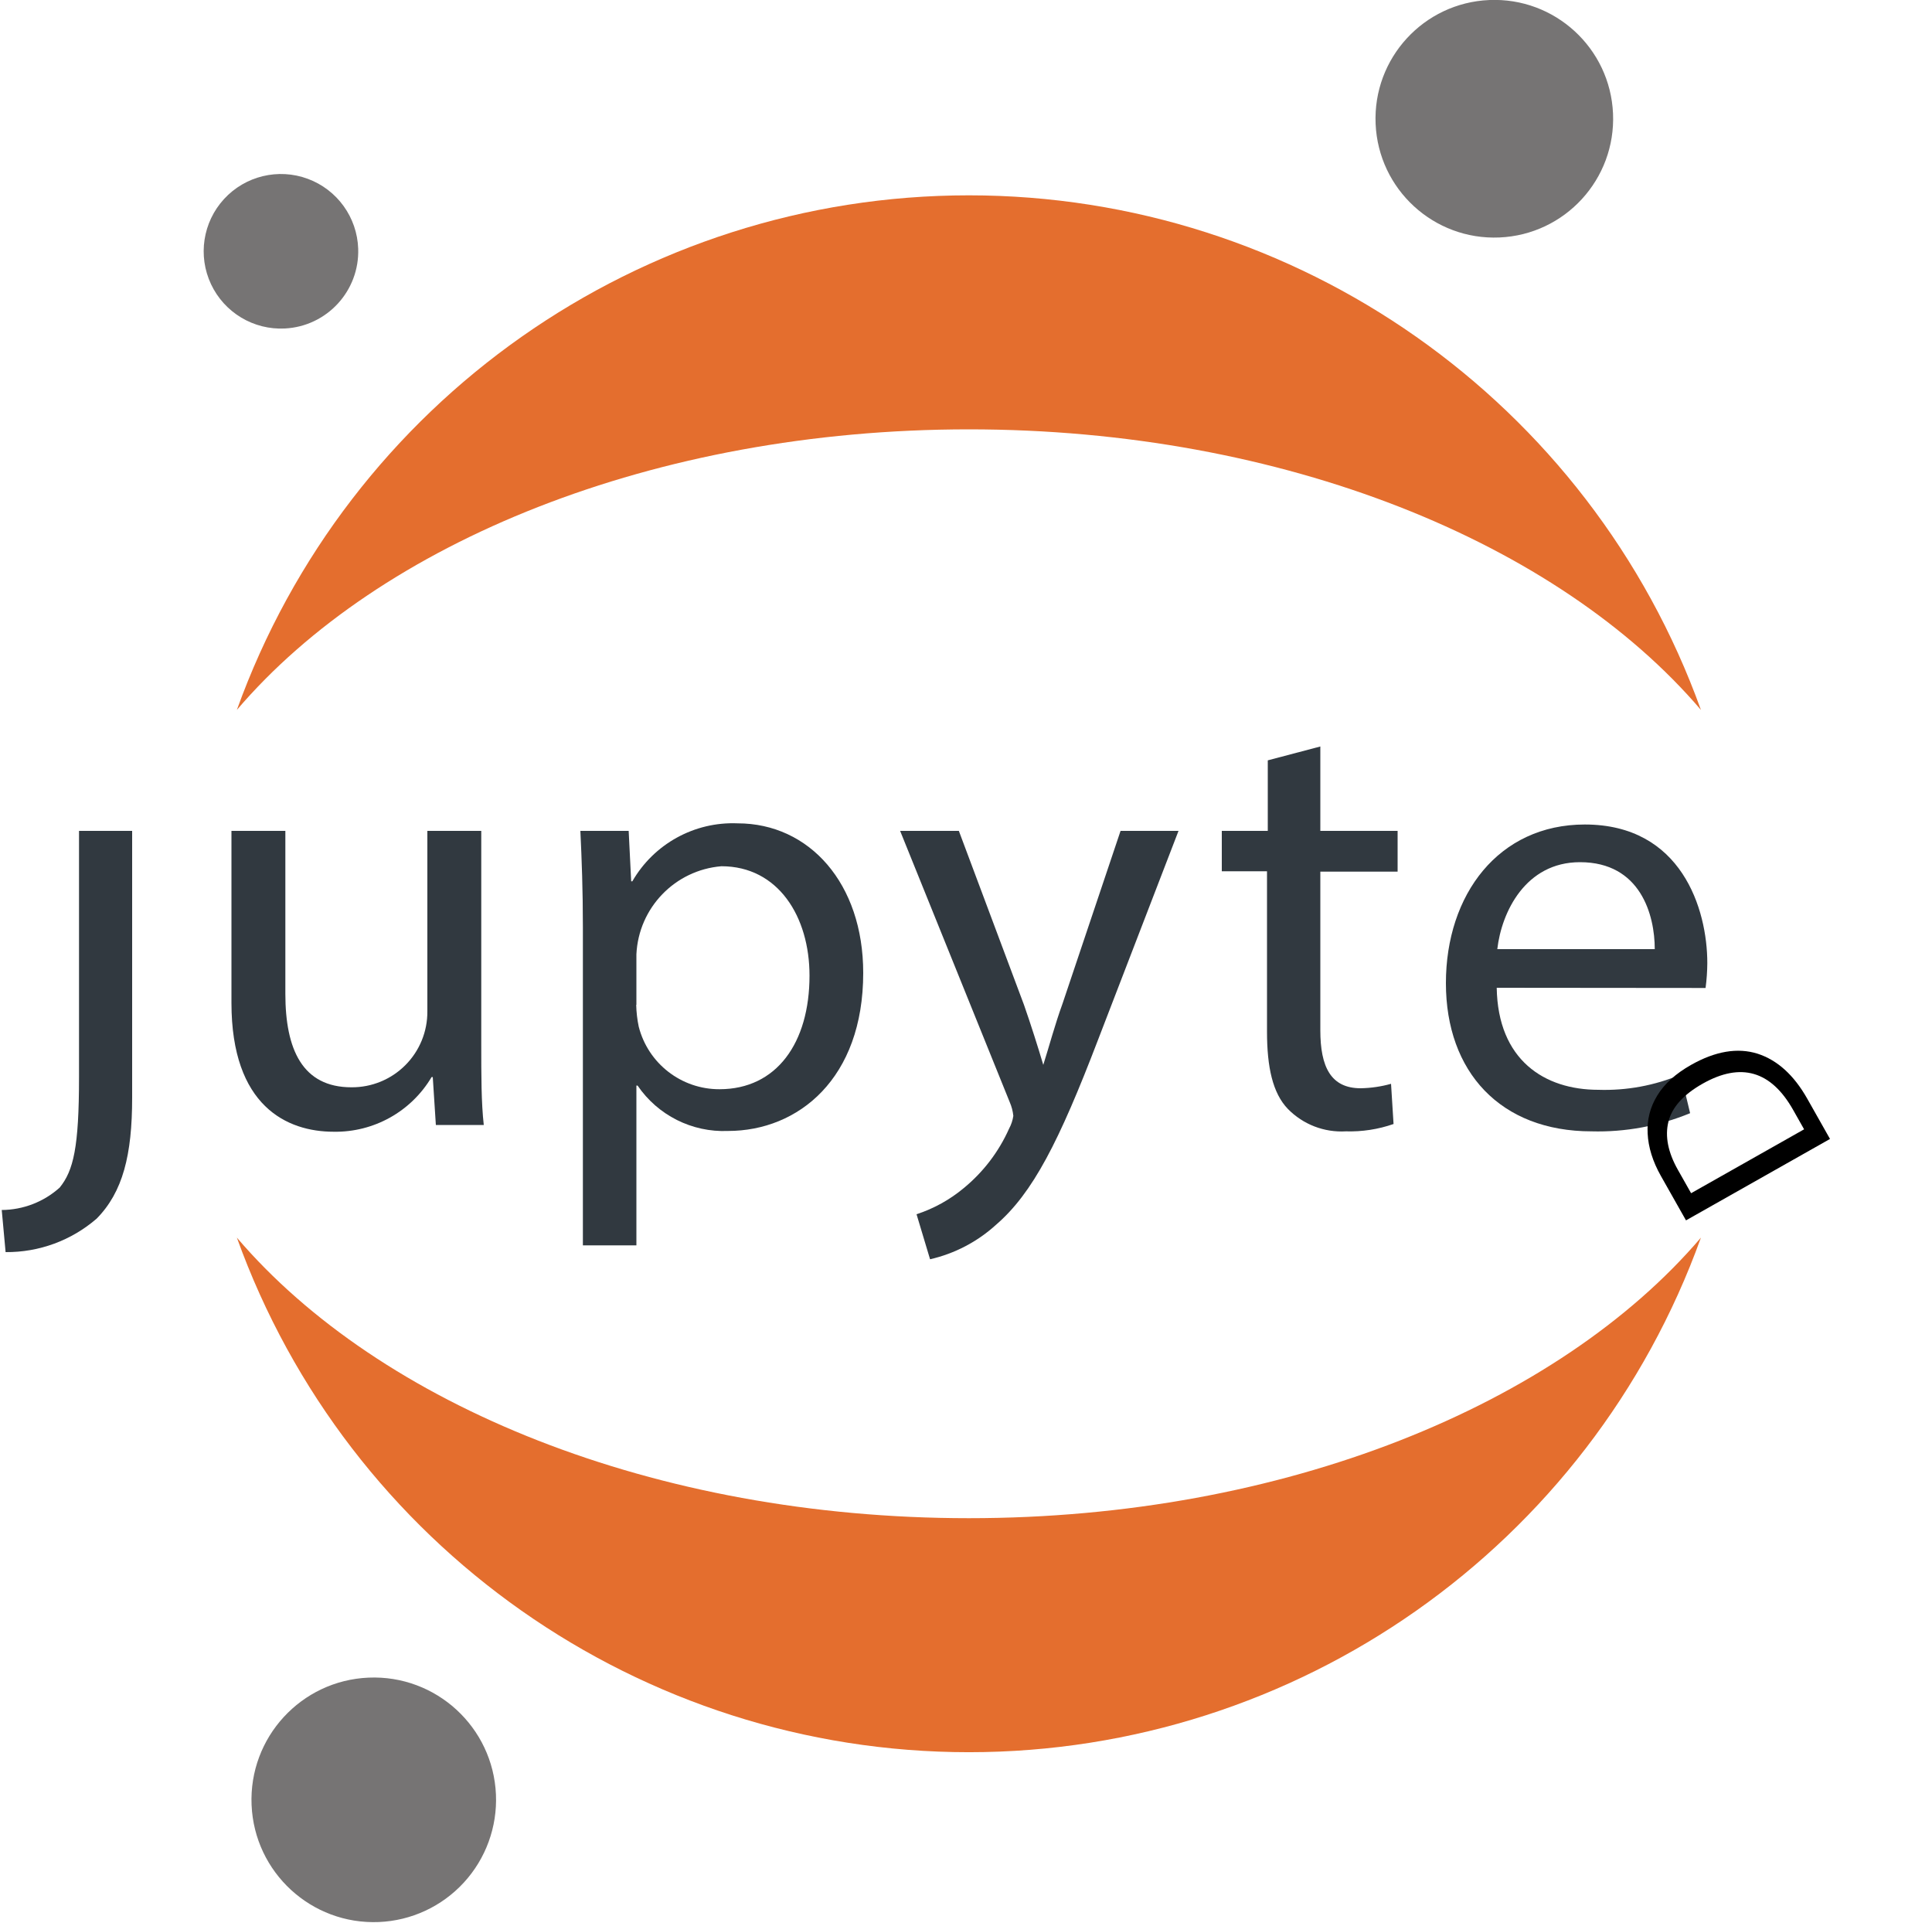
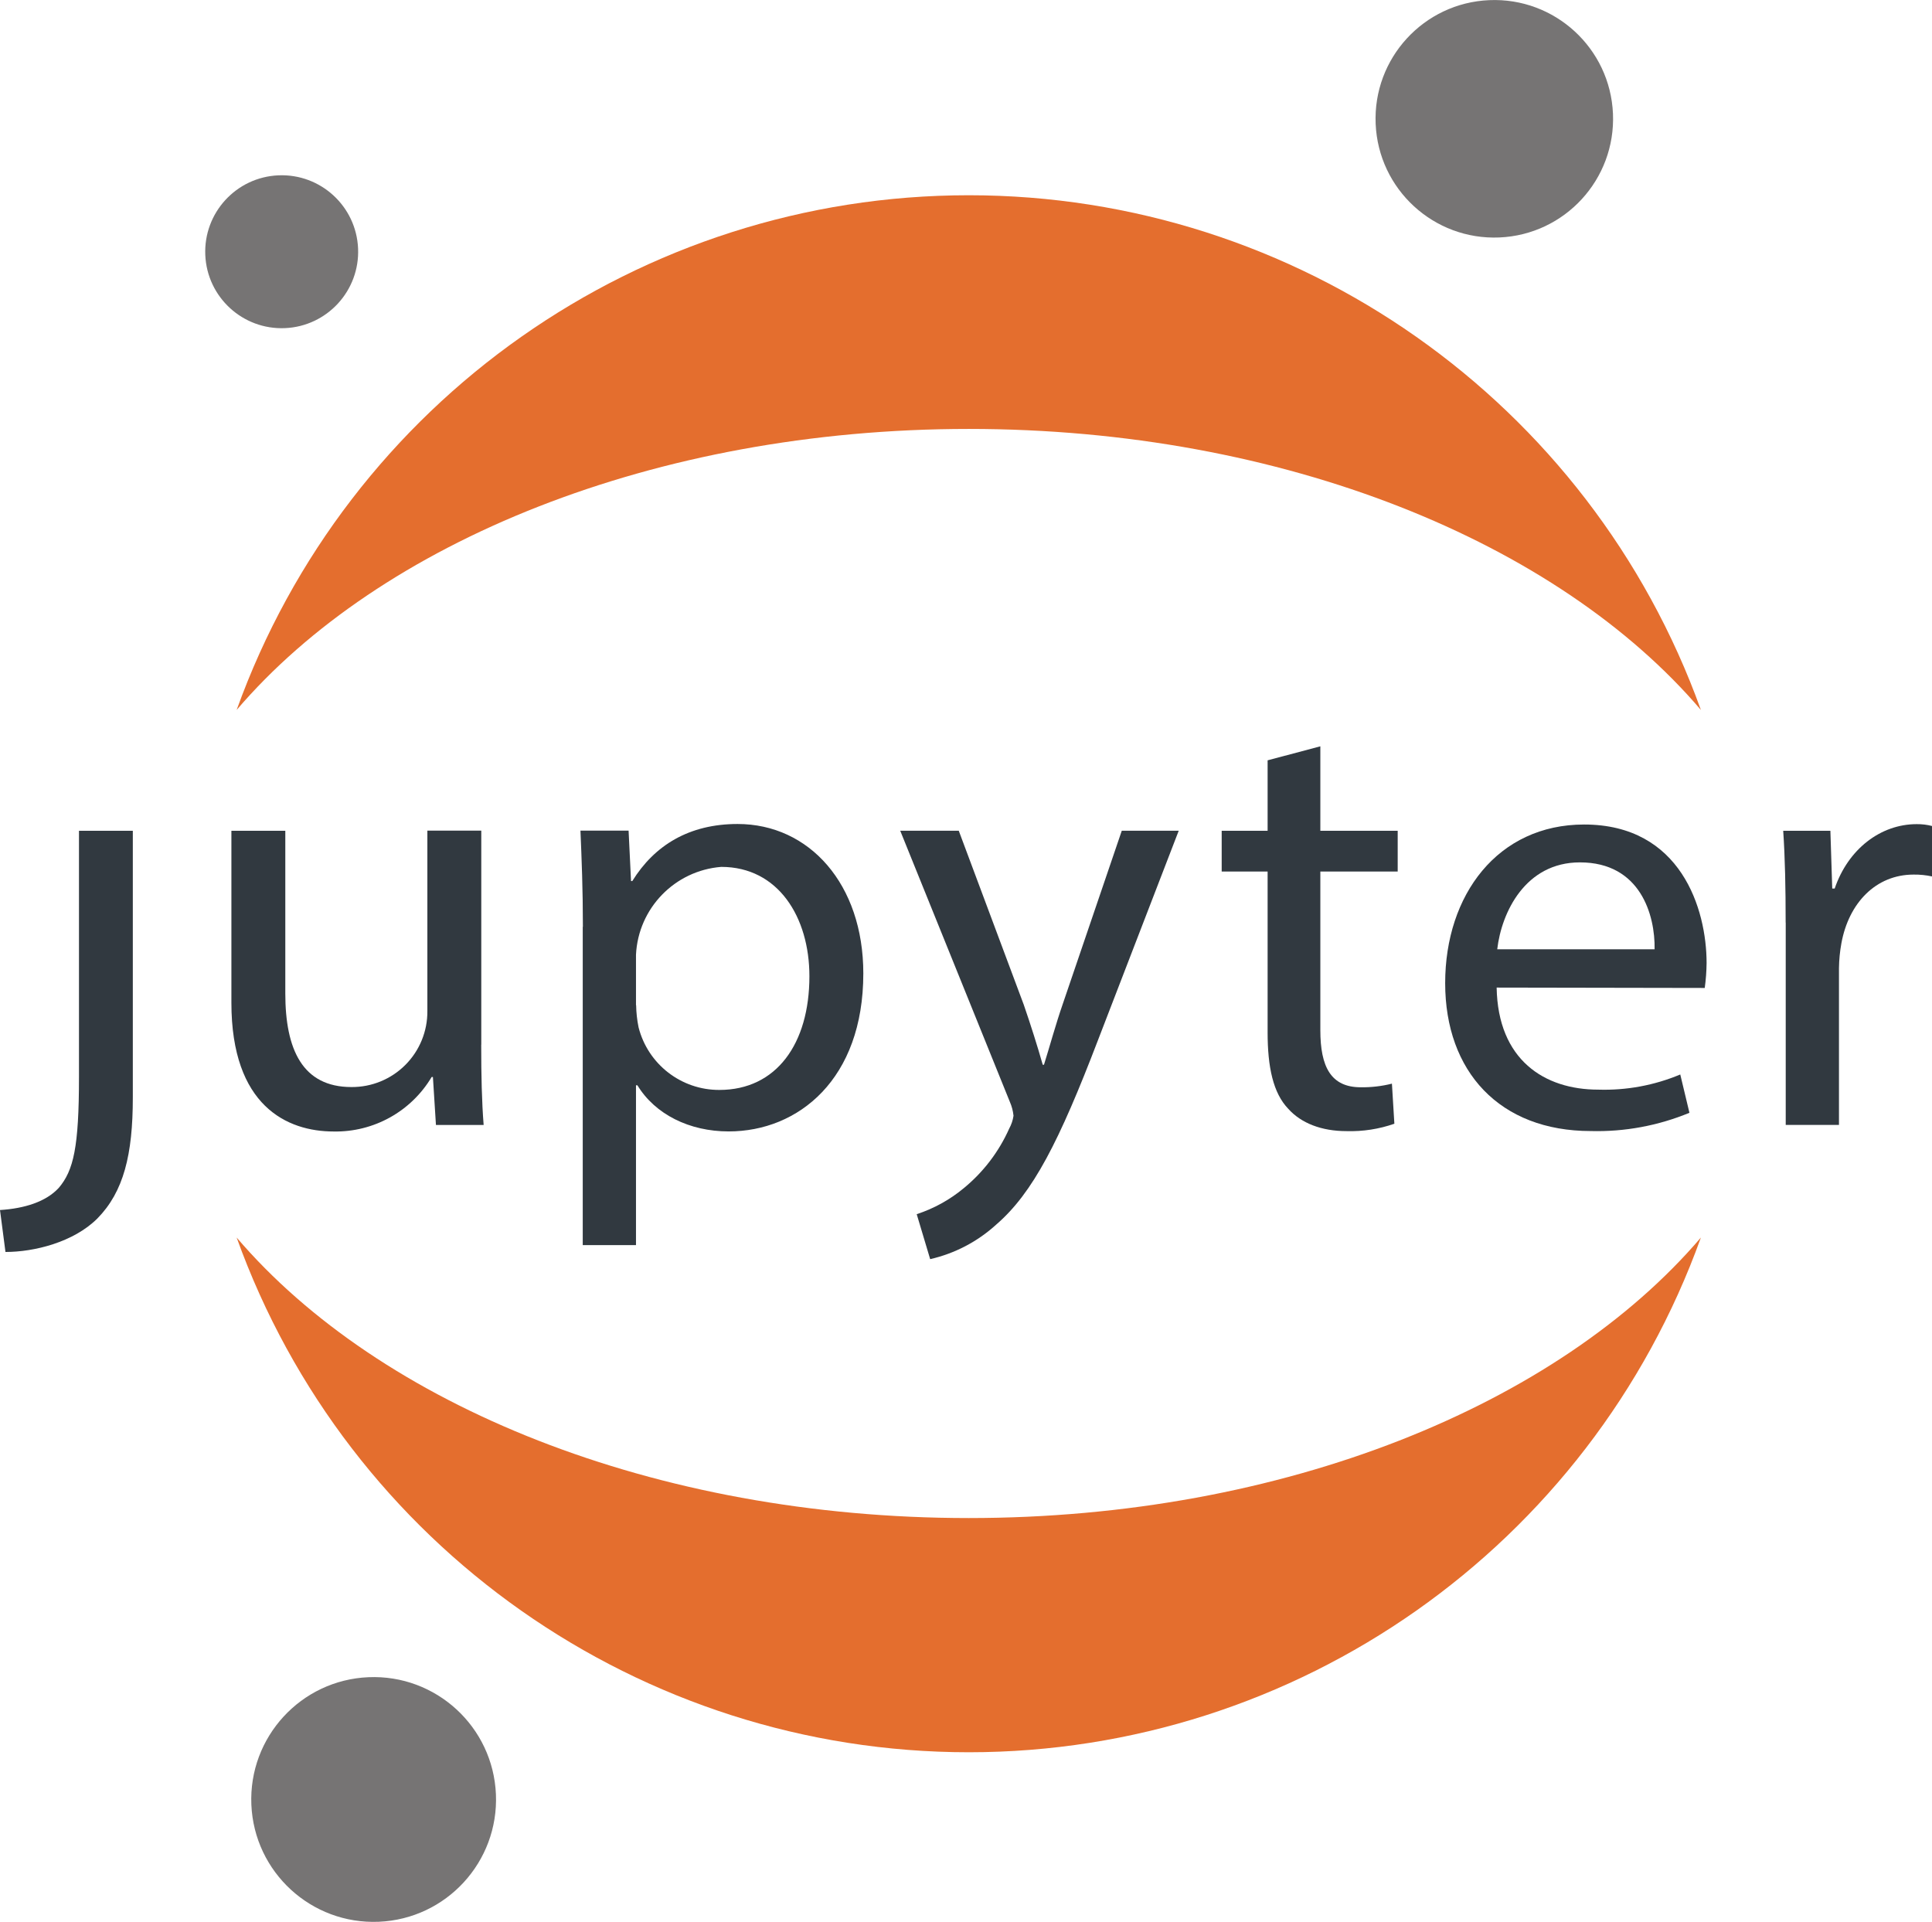
- <svg xmlns="http://www.w3.org/2000/svg" viewBox="0 0 100 99.48">
+ <svg xmlns="http://www.w3.org/2000/svg" viewBox="0 0 261.25 259.88">
  <defs>
-     <style>.cls-1{fill:#e46e2e;}.cls-2{fill:#767474;}.cls-3{fill:#313940;}.cls-4{font-size:12px;font-family:MyriadPro-Regular, Myriad Pro;}</style>
+     <style>.cls-1{fill:#e46e2e;}.cls-2{fill:#767474;}.cls-3{fill:#313940;}</style>
  </defs>
  <g id="Layer_2" data-name="Layer 2">
    <g id="Layer_1-2" data-name="Layer 1">
      <g id="Page-1">
        <g id="Artboard">
          <g id="Group-Copy-4-_-Group-_-Group-Copy" data-name="Group-Copy-4-+-Group-+-Group-Copy">
            <g id="Group-Copy-4">
-               <path id="Fill-9" class="cls-1" d="M50.15,78.57c-16.3,0-30.5-5.86-37.89-14.52a40.27,40.27,0,0,0,75.78,0c-7.39,8.66-21.59,14.52-37.89,14.52" />
-               <path id="Fill-10" class="cls-1" d="M50.15,22.22c16.3,0,30.5,5.86,37.89,14.52a40.27,40.27,0,0,0-75.78,0c7.39-8.66,21.59-14.52,37.89-14.52" />
-               <path id="Fill-11" class="cls-2" d="M19.61,99.47a6.33,6.33,0,1,1,6.06-6.6A6.33,6.33,0,0,1,19.61,99.47Z" />
-               <path id="Fill-12" class="cls-2" d="M14.75,17a4,4,0,1,1,3.79-4.13A4,4,0,0,1,14.75,17Z" />
-               <path id="Fill-8" class="cls-2" d="M77.61,12.29a6.15,6.15,0,1,1,5.88-6.41A6.15,6.15,0,0,1,77.61,12.29Z" />
+               <path id="Fill-9" class="cls-1" d="M131,205.27c-42.59,0-79.68-15.31-99-37.93a105.21,105.21,0,0,0,198,0c-19.31,22.62-56.39,37.93-99,37.93" />
+               <path id="Fill-10" class="cls-1" d="M131,58C173.62,58,210.7,73.35,230,96A105.21,105.21,0,0,0,32,96C51.35,73.35,88.44,58,131,58" />
+               <path id="Fill-11" class="cls-2" d="M51.23,259.86a16.55,16.55,0,1,1,15.83-17.24A16.55,16.55,0,0,1,51.23,259.86Z" />
+               <path id="Fill-12" class="cls-2" d="M38.53,44.37a10.34,10.34,0,1,1,9.89-10.78A10.34,10.34,0,0,1,38.53,44.37Z" />
+               <path id="Fill-8" class="cls-2" d="M202.75,32.11a16.06,16.06,0,1,1,15.36-16.73A16.06,16.06,0,0,1,202.75,32.11Z" />
              <g id="Group-Copy">
-                 <path id="Fill-1" class="cls-3" d="M4.09,55.74c0,3.65-.29,4.84-1,5.72a4.53,4.53,0,0,1-3,1.16L.29,64.8A7.11,7.11,0,0,0,5,63.07c1.36-1.38,1.84-3.3,1.84-6.26V43H4.09V55.74" />
-                 <path id="Fill-2" class="cls-3" d="M24.91,54.07c0,1.57,0,3,.13,4.15H22.56l-.16-2.48h-.06a5.78,5.78,0,0,1-5.07,2.83c-2.41,0-5.29-1.32-5.29-6.67V43h2.79v8.43c0,2.89.89,4.84,3.42,4.84a3.9,3.9,0,0,0,3.93-3.93V43h2.79V54.07" />
-                 <path id="Fill-3" class="cls-3" d="M30.17,48c0-1.95-.06-3.52-.13-5h2.5l.13,2.61h.06a6,6,0,0,1,5.45-3c3.71,0,6.5,3.11,6.5,7.74,0,5.47-3.36,8.18-7,8.18A5.39,5.39,0,0,1,33,56.18h-.06v8.27H30.17V48ZM32.93,52a6.17,6.17,0,0,0,.13,1.13,4.3,4.3,0,0,0,4.18,3.24c2.95,0,4.66-2.39,4.66-5.88,0-3.05-1.62-5.66-4.56-5.66a4.8,4.8,0,0,0-4.4,4.56V52Z" />
-                 <path id="Fill-4" class="cls-3" d="M49.63,43,53,52c.35,1,.73,2.2,1,3.11H54c.29-.91.6-2.08,1-3.18l3-8.93H61L56.82,53.85c-2,5.22-3.36,7.89-5.26,9.53a7.58,7.58,0,0,1-3.42,1.79l-.7-2.33a7.4,7.4,0,0,0,2.44-1.35,8.4,8.4,0,0,0,2.35-3.08,2,2,0,0,0,.22-.66,2.39,2.39,0,0,0-.19-.72L46.59,43h3" />
-                 <path id="Fill-5" class="cls-3" d="M68.34,38.63V43h4v2.11h-4v8.21c0,1.89.54,3,2.09,3A6.25,6.25,0,0,0,72,56.09l.13,2.08a6.87,6.87,0,0,1-2.47.38,3.88,3.88,0,0,1-3-1.16c-.79-.82-1.08-2.17-1.08-4v-8.3H63.24V43h2.38V39.35l2.73-.72" />
-                 <path id="Fill-6" class="cls-3" d="M77.47,51.12c.06,3.74,2.47,5.28,5.26,5.28A10.15,10.15,0,0,0,87,55.61l.48,2a12.5,12.5,0,0,1-5.1.94c-4.72,0-7.54-3.08-7.54-7.67s2.73-8.21,7.19-8.21c5,0,6.34,4.37,6.34,7.17a10.35,10.35,0,0,1-.09,1.29Zm8.18-2c0-1.76-.73-4.5-3.87-4.5-2.82,0-4.06,2.58-4.28,4.5Z" />
-                 <text class="cls-4" transform="translate(95.29 59.95) rotate(-119.48)">D</text>
+                 <path id="Fill-1" class="cls-3" d="M10.68,145.62c0,9.53-.74,12.65-2.73,15-1.74,1.89-4.64,2.79-7.95,3l.74,5.67c3.89,0,9.19-1.31,12.42-4.52,3.56-3.62,4.8-8.63,4.8-16.35V112.34H10.68v33.28" />
+                 <path id="Fill-2" class="cls-3" d="M65.07,141.27c0,4.11.08,7.72.33,10.85H58.95l-.41-6.49h-.17A15.1,15.1,0,0,1,45.12,153c-6.29,0-13.83-3.45-13.83-17.42V112.34h7.29v22c0,7.56,2.32,12.65,8.94,12.65a10.19,10.19,0,0,0,10.27-10.27v-24.4h7.29v28.92" />
+                 <path id="Fill-3" class="cls-3" d="M78.82,125.32c0-5.09-.17-9.2-.33-13H85l.33,6.82h.17c3-4.85,7.7-7.72,14.24-7.72,9.69,0,17,8.13,17,20.21,0,14.3-8.78,21.36-18.21,21.36-5.3,0-9.94-2.3-12.34-6.24H86v21.61h-7.2V125.32Zm7.2,10.6a16.13,16.13,0,0,0,.33,3,11.23,11.23,0,0,0,10.93,8.46c7.7,0,12.17-6.24,12.17-15.37,0-8-4.22-14.79-11.92-14.79A12.53,12.53,0,0,0,86,129.1v6.82Z" />
+                 <path id="Fill-4" class="cls-3" d="M129.65,112.34l8.78,23.5c.91,2.63,1.9,5.75,2.57,8.13h.17c.75-2.38,1.57-5.42,2.57-8.3l7.95-23.34h7.7l-10.93,28.35c-5.22,13.64-8.78,20.62-13.74,24.9a19.8,19.8,0,0,1-8.94,4.68l-1.82-6.08a19.33,19.33,0,0,0,6.38-3.53,22,22,0,0,0,6.13-8.05,5.16,5.16,0,0,0,.58-1.73,6.24,6.24,0,0,0-.5-1.89l-14.82-36.65h7.95" />
+                 <path id="Fill-5" class="cls-3" d="M178.54,100.92v11.42H189v5.51H178.54v21.45c0,4.93,1.41,7.72,5.46,7.72a16.34,16.34,0,0,0,4.22-.49l.33,5.42a18,18,0,0,1-6.46,1c-3.39,0-6.13-1.07-7.87-3-2.07-2.14-2.81-5.67-2.81-10.35V117.85h-6.21v-5.51h6.21v-9.53l7.12-1.89" />
+                 <path id="Fill-6" class="cls-3" d="M202.38,133.54c.17,9.78,6.46,13.8,13.74,13.8a26.51,26.51,0,0,0,11.09-2.05l1.24,5.18a32.66,32.66,0,0,1-13.33,2.47c-12.34,0-19.7-8.05-19.7-20s7.12-21.45,18.79-21.45c13.08,0,16.56,11.42,16.56,18.73a27,27,0,0,1-.25,3.37Zm21.36-5.18c.08-4.6-1.9-11.75-10.1-11.75-7.37,0-10.6,6.74-11.18,11.75Z" />
+                 <path id="Fill-7" class="cls-3" d="M241.46,124.75c0-4.68-.08-8.71-.33-12.41h6.38l.25,7.81h.33c1.82-5.34,6.21-8.71,11.09-8.71a7.92,7.92,0,0,1,2.07.25v6.82a11.05,11.05,0,0,0-2.48-.25c-5.13,0-8.78,3.86-9.77,9.28a20.18,20.18,0,0,0-.33,3.37v21.2h-7.2V124.75" />
              </g>
            </g>
          </g>
        </g>
      </g>
    </g>
  </g>
</svg>
